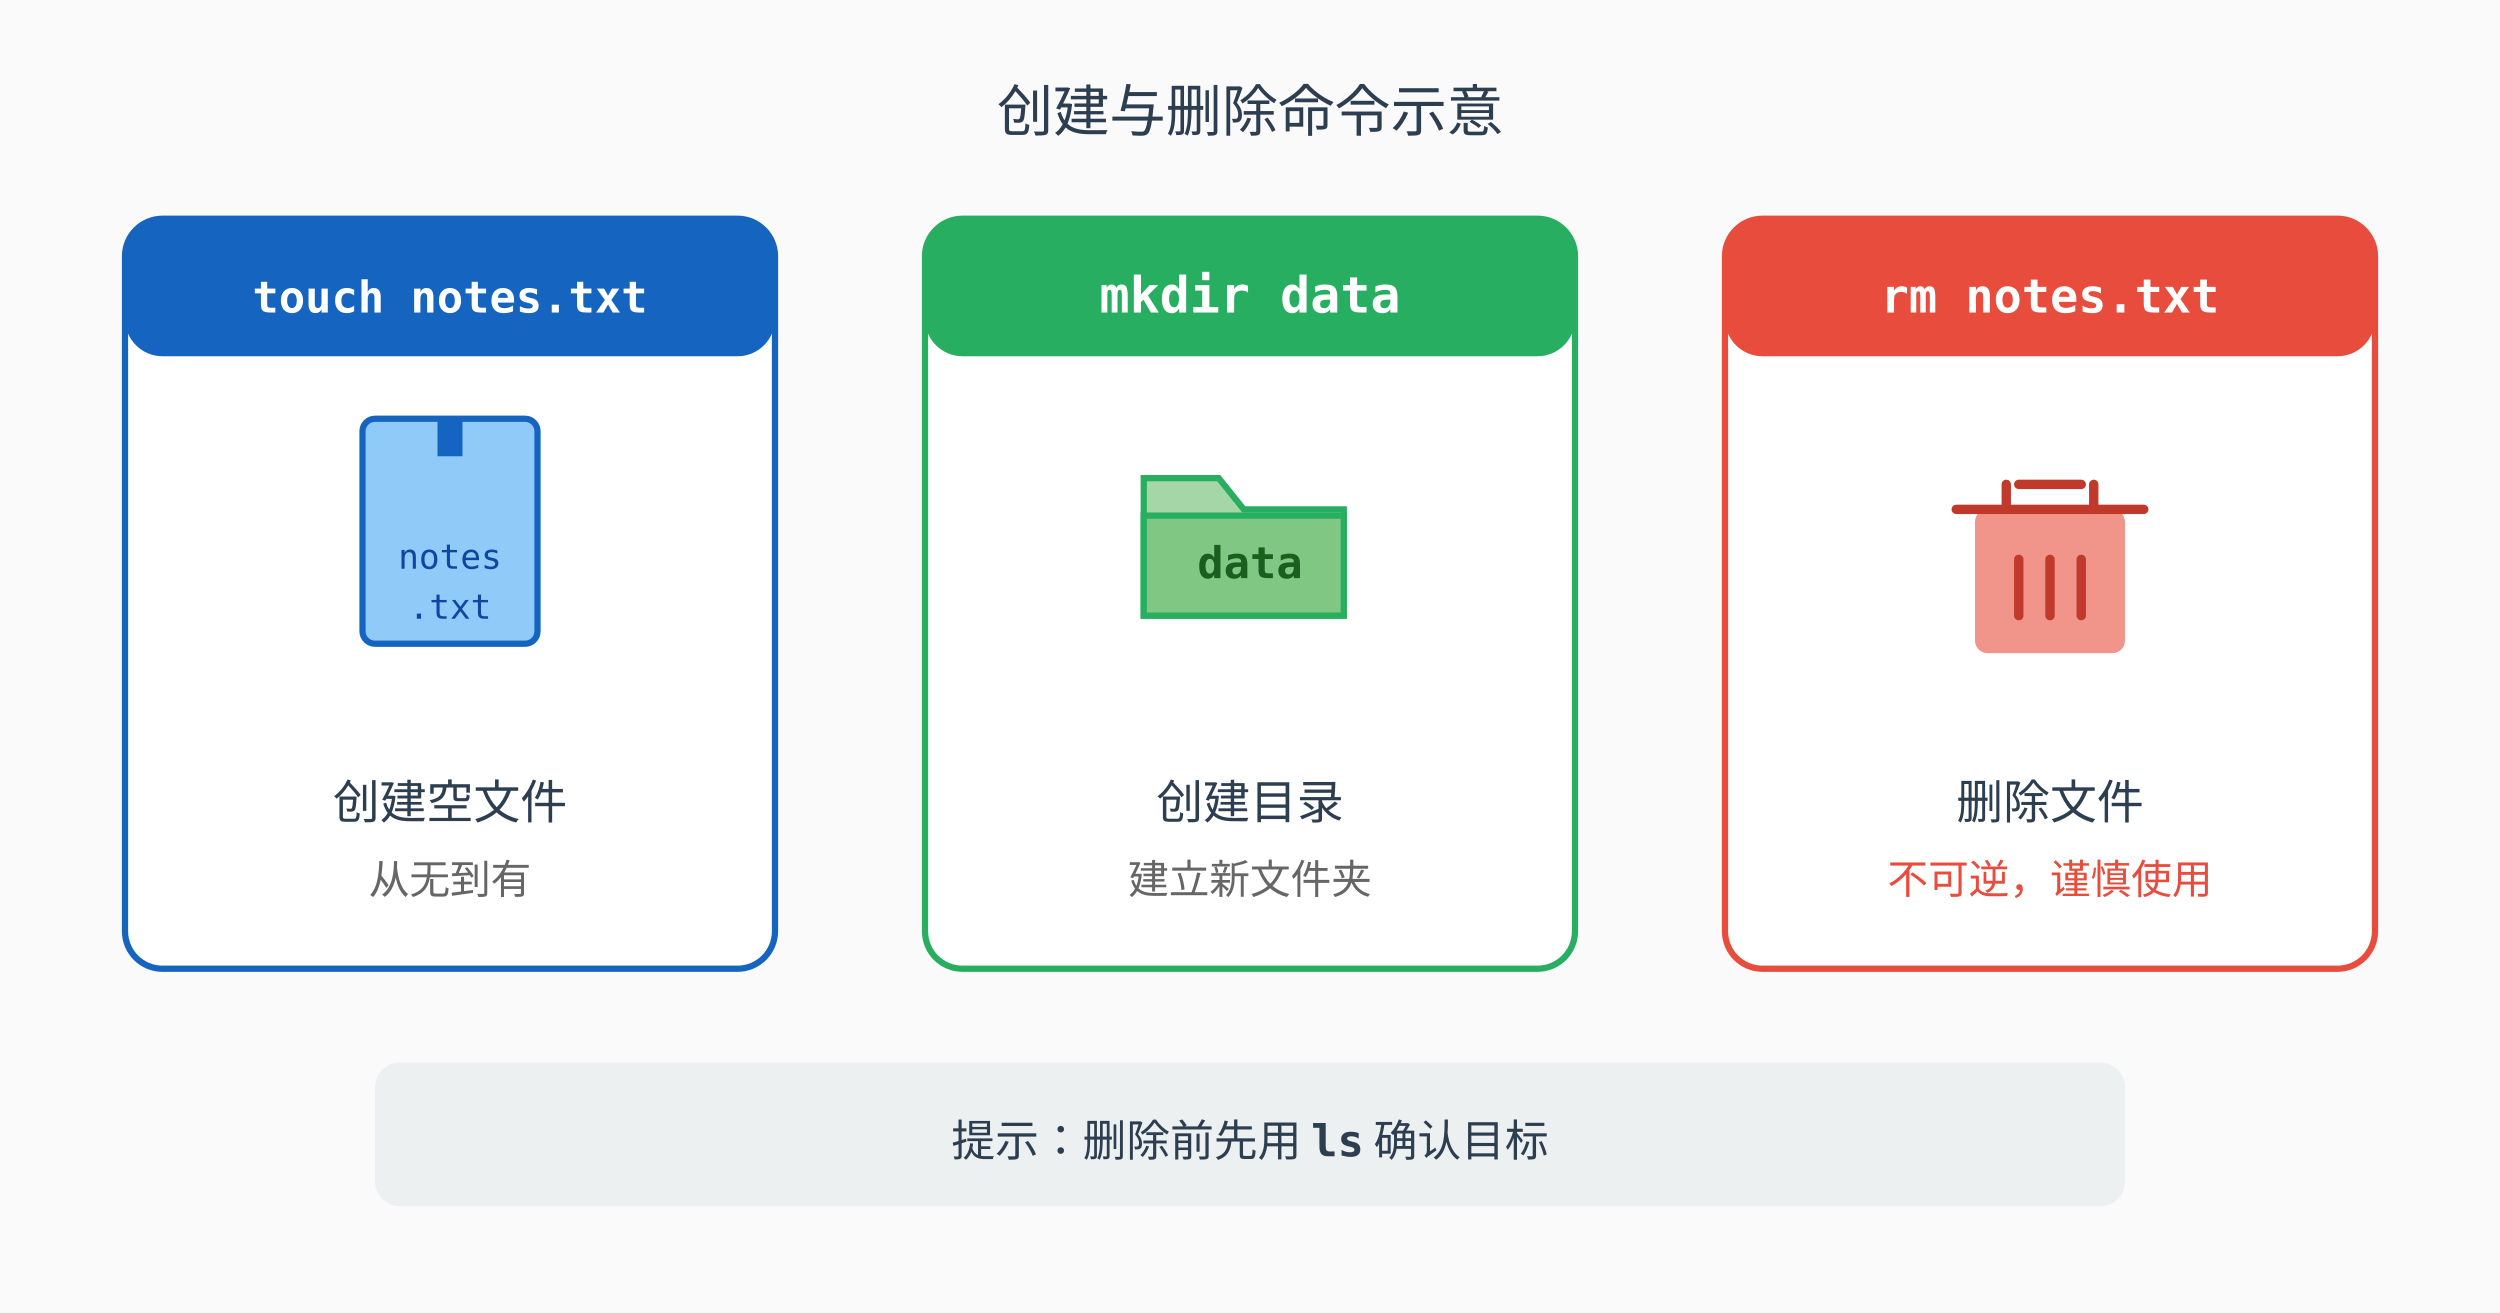
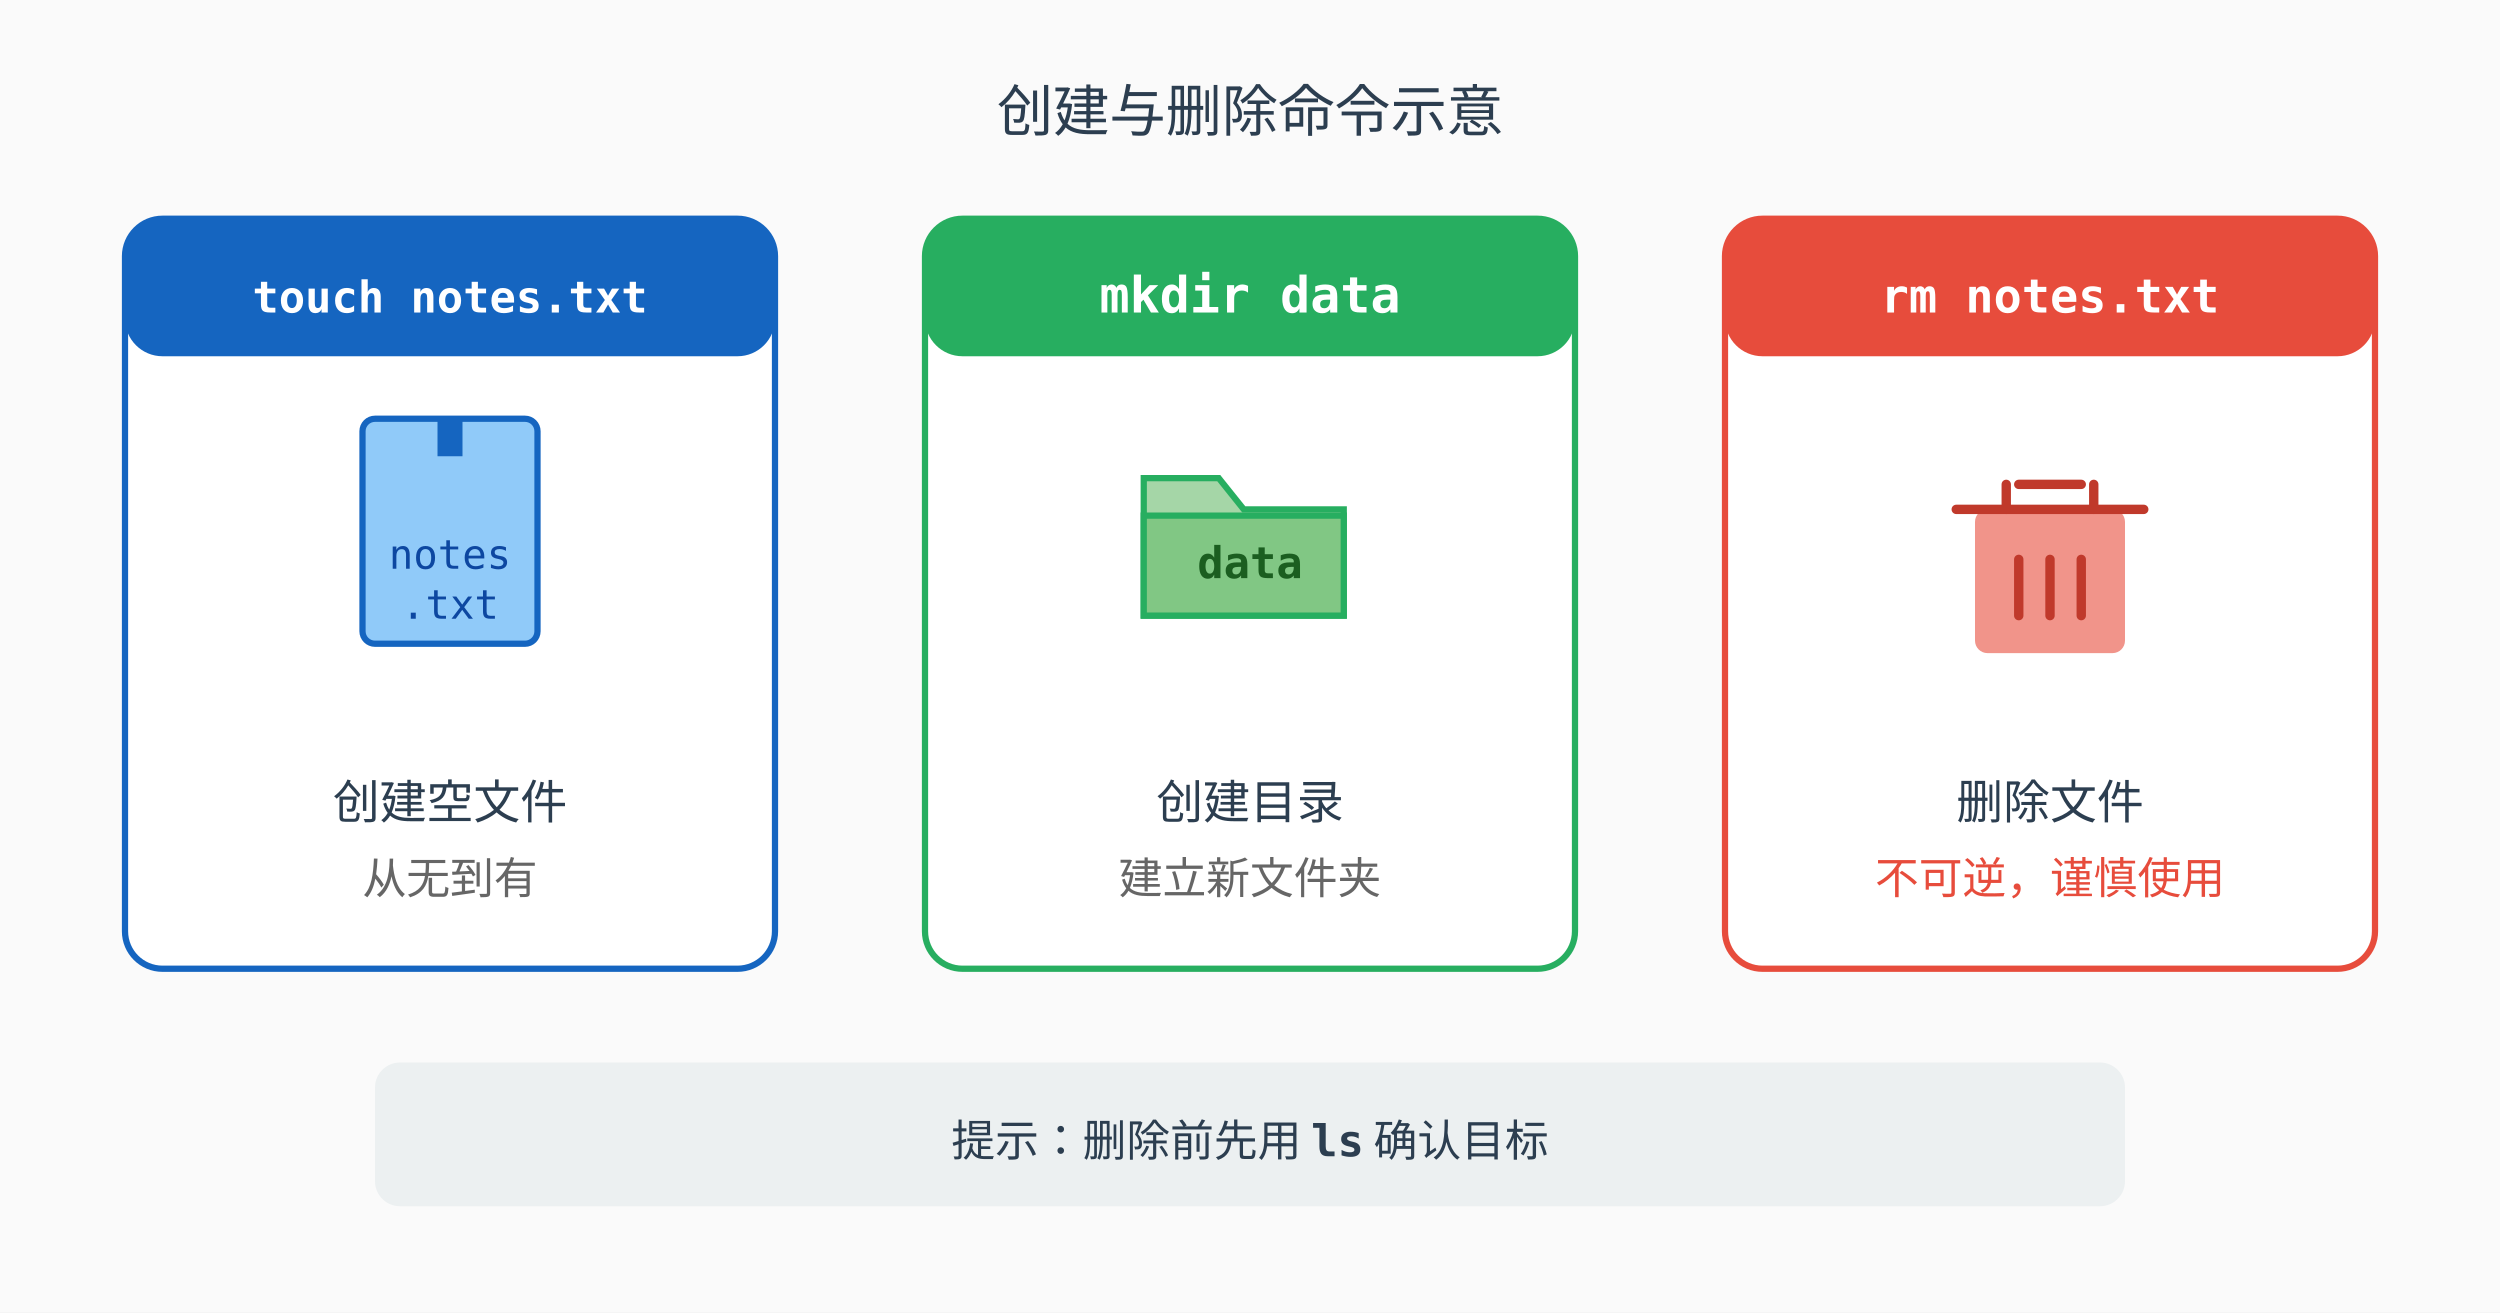
<svg xmlns="http://www.w3.org/2000/svg" viewBox="0 0 800 420" width="800" style="max-width:100%;height:auto;">
  <rect width="800" height="420" fill="#fafafa" />
  <text x="400" y="42" text-anchor="middle" font-family="'PingFang SC', 'Microsoft YaHei', sans-serif" font-size="18" font-weight="500" fill="#2c3e50">创建与删除命令示意</text>
  <g>
    <rect x="40" y="70" width="208" height="240" rx="12" fill="#ffffff" stroke="#1565c0" stroke-width="2" />
    <rect x="40" y="70" width="208" height="44" rx="12" fill="#1565c0" />
    <text x="144" y="100" text-anchor="middle" font-family="ui-monospace, SFMono-Regular, Menlo, monospace" font-size="14" font-weight="600" fill="#ffffff">touch notes.txt</text>
    <g transform="translate(144, 170)">
      <rect x="-28" y="-36" width="56" height="72" rx="4" fill="#90caf9" stroke="#1565c0" stroke-width="2" />
      <path d="M-4,-36 L4,-36 L4,-24 L-4,-24 Z" fill="#1565c0" />
-       <text x="0" y="12" text-anchor="middle" font-family="ui-monospace, SFMono-Regular, Menlo, monospace" font-size="11" fill="#0d47a1">notes</text>
-       <text x="0" y="28" text-anchor="middle" font-family="ui-monospace, SFMono-Regular, Menlo, monospace" font-size="11" fill="#0d47a1">.txt</text>
+       <text x="0" y="12" text-anchor="middle" font-family="ui-monospace, SFMono-Regular, Menlo, monospace" font-size="13" fill="#0d47a1">notes</text>
+       <text x="0" y="28" text-anchor="middle" font-family="ui-monospace, SFMono-Regular, Menlo, monospace" font-size="13" fill="#0d47a1">.txt</text>
    </g>
    <text x="144" y="262" text-anchor="middle" font-family="'PingFang SC', 'Microsoft YaHei', sans-serif" font-size="15" font-weight="500" fill="#2c3e50">创建空文件</text>
-     <text x="144" y="286" text-anchor="middle" font-family="'PingFang SC', 'Microsoft YaHei', sans-serif" font-size="13" fill="#666">从无到有</text>
+     <text x="144" y="286" text-anchor="middle" font-family="'PingFang SC', 'Microsoft YaHei', sans-serif" font-size="14" fill="#666">从无到有</text>
  </g>
  <g>
    <rect x="296" y="70" width="208" height="240" rx="12" fill="#ffffff" stroke="#27ae60" stroke-width="2" />
    <rect x="296" y="70" width="208" height="44" rx="12" fill="#27ae60" />
    <text x="400" y="100" text-anchor="middle" font-family="ui-monospace, SFMono-Regular, Menlo, monospace" font-size="16" font-weight="600" fill="#ffffff">mkdir data</text>
    <g transform="translate(400, 175)">
      <path d="M-34,-22 L-10,-22 L-2,-12 L30,-12 L30,22 L-34,22 Z" fill="#a5d6a7" stroke="#27ae60" stroke-width="2" />
      <path d="M-34,-10 L30,-10 L30,22 L-34,22 Z" fill="#81c784" stroke="#27ae60" stroke-width="2" />
      <text x="0" y="10" text-anchor="middle" font-family="ui-monospace, SFMono-Regular, Menlo, monospace" font-size="14" font-weight="600" fill="#1b5e20">data</text>
    </g>
    <text x="400" y="262" text-anchor="middle" font-family="'PingFang SC', 'Microsoft YaHei', sans-serif" font-size="15" font-weight="500" fill="#2c3e50">创建目录</text>
-     <text x="400" y="286" text-anchor="middle" font-family="'PingFang SC', 'Microsoft YaHei', sans-serif" font-size="13" fill="#666">建立新文件夹</text>
+     <text x="400" y="286" text-anchor="middle" font-family="'PingFang SC', 'Microsoft YaHei', sans-serif" font-size="14" fill="#666">建立新文件夹</text>
  </g>
  <g>
    <rect x="552" y="70" width="208" height="240" rx="12" fill="#ffffff" stroke="#e74c3c" stroke-width="2" />
    <rect x="552" y="70" width="208" height="44" rx="12" fill="#e74c3c" />
    <text x="656" y="100" text-anchor="middle" font-family="ui-monospace, SFMono-Regular, Menlo, monospace" font-size="15" font-weight="600" fill="#ffffff">rm notes.txt</text>
    <g transform="translate(656, 175)" fill="none" stroke="#c0392b" stroke-width="3" stroke-linecap="round" stroke-linejoin="round">
      <rect x="-24" y="-12" width="48" height="46" rx="4" fill="#f1948a" stroke="none" />
      <line x1="-30" y1="-12" x2="30" y2="-12" />
      <line x1="-10" y1="-20" x2="10" y2="-20" />
      <line x1="-14" y1="-20" x2="-14" y2="-12" />
      <line x1="14" y1="-20" x2="14" y2="-12" />
      <line x1="-10" y1="4" x2="-10" y2="22" />
      <line x1="0" y1="4" x2="0" y2="22" />
      <line x1="10" y1="4" x2="10" y2="22" />
    </g>
    <text x="656" y="262" text-anchor="middle" font-family="'PingFang SC', 'Microsoft YaHei', sans-serif" font-size="15" font-weight="500" fill="#2c3e50">删除文件</text>
-     <text x="656" y="286" text-anchor="middle" font-family="'PingFang SC', 'Microsoft YaHei', sans-serif" font-size="13" fill="#e74c3c">不可逆，谨慎使用</text>
+     <text x="656" y="286" text-anchor="middle" font-family="'PingFang SC', 'Microsoft YaHei', sans-serif" font-size="14" fill="#e74c3c">不可逆，谨慎使用</text>
  </g>
  <g transform="translate(400, 360)">
    <rect x="-280" y="-20" width="560" height="46" rx="8" fill="#ecf0f1" />
    <text x="0" y="10" text-anchor="middle" font-family="'PingFang SC', 'Microsoft YaHei', sans-serif" font-size="14" fill="#2c3e50">提示：删除前先用 <tspan font-family="ui-monospace, monospace" font-weight="600">ls</tspan> 确认目标</text>
  </g>
</svg>
